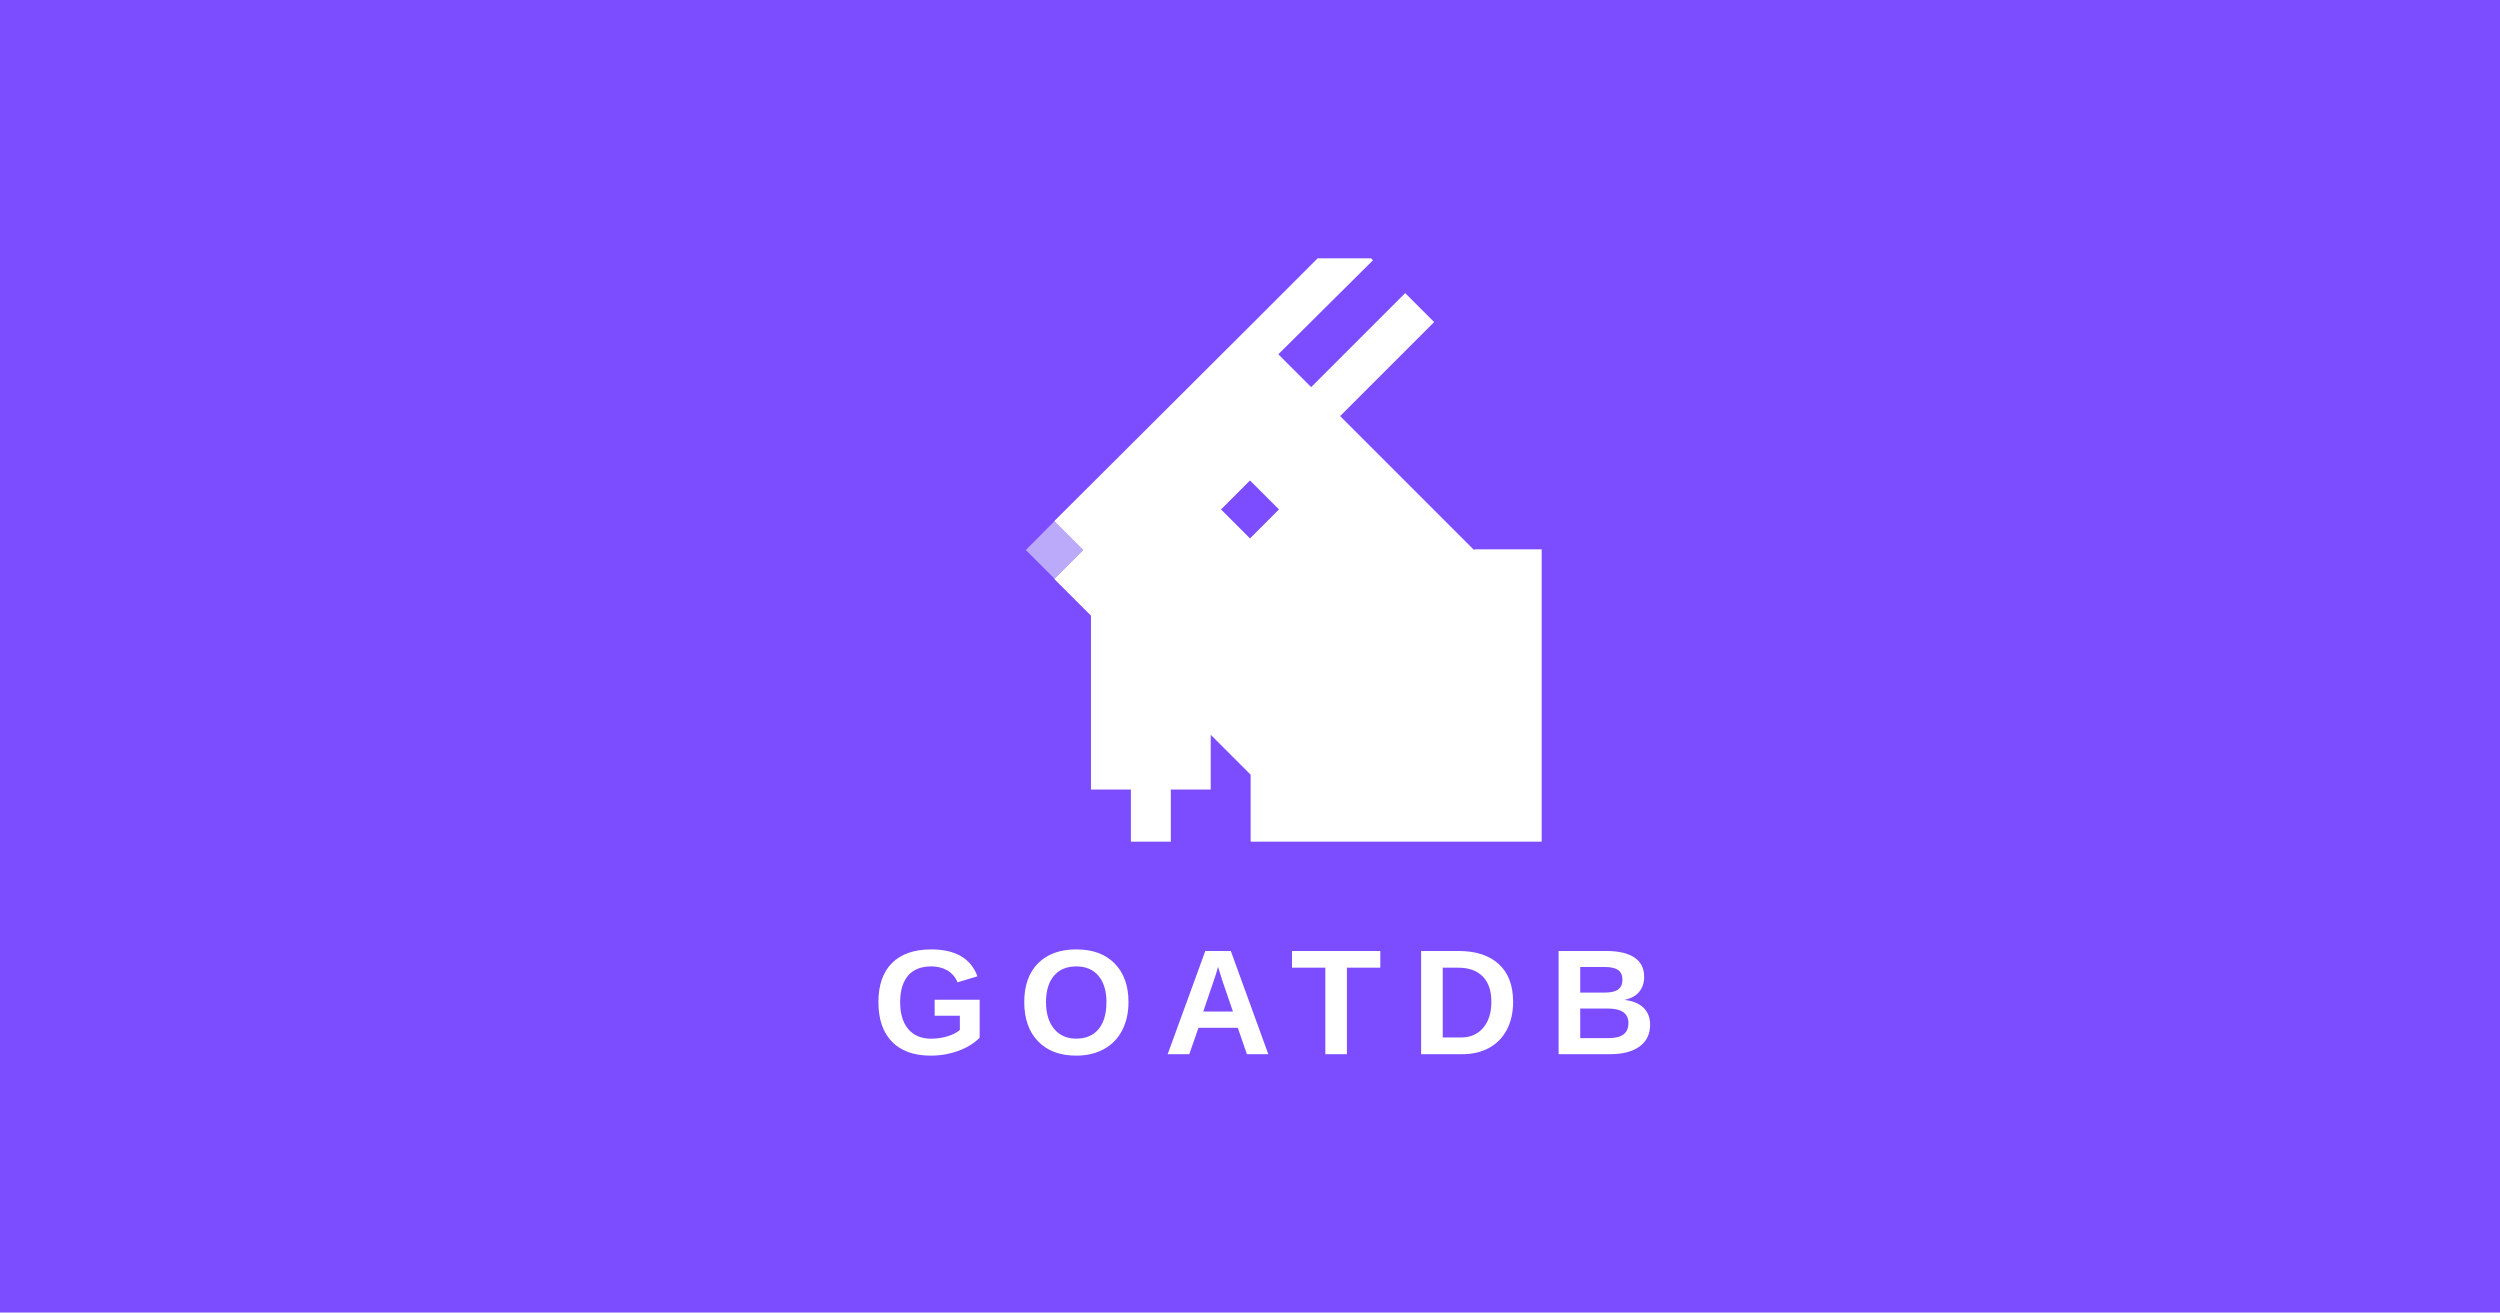
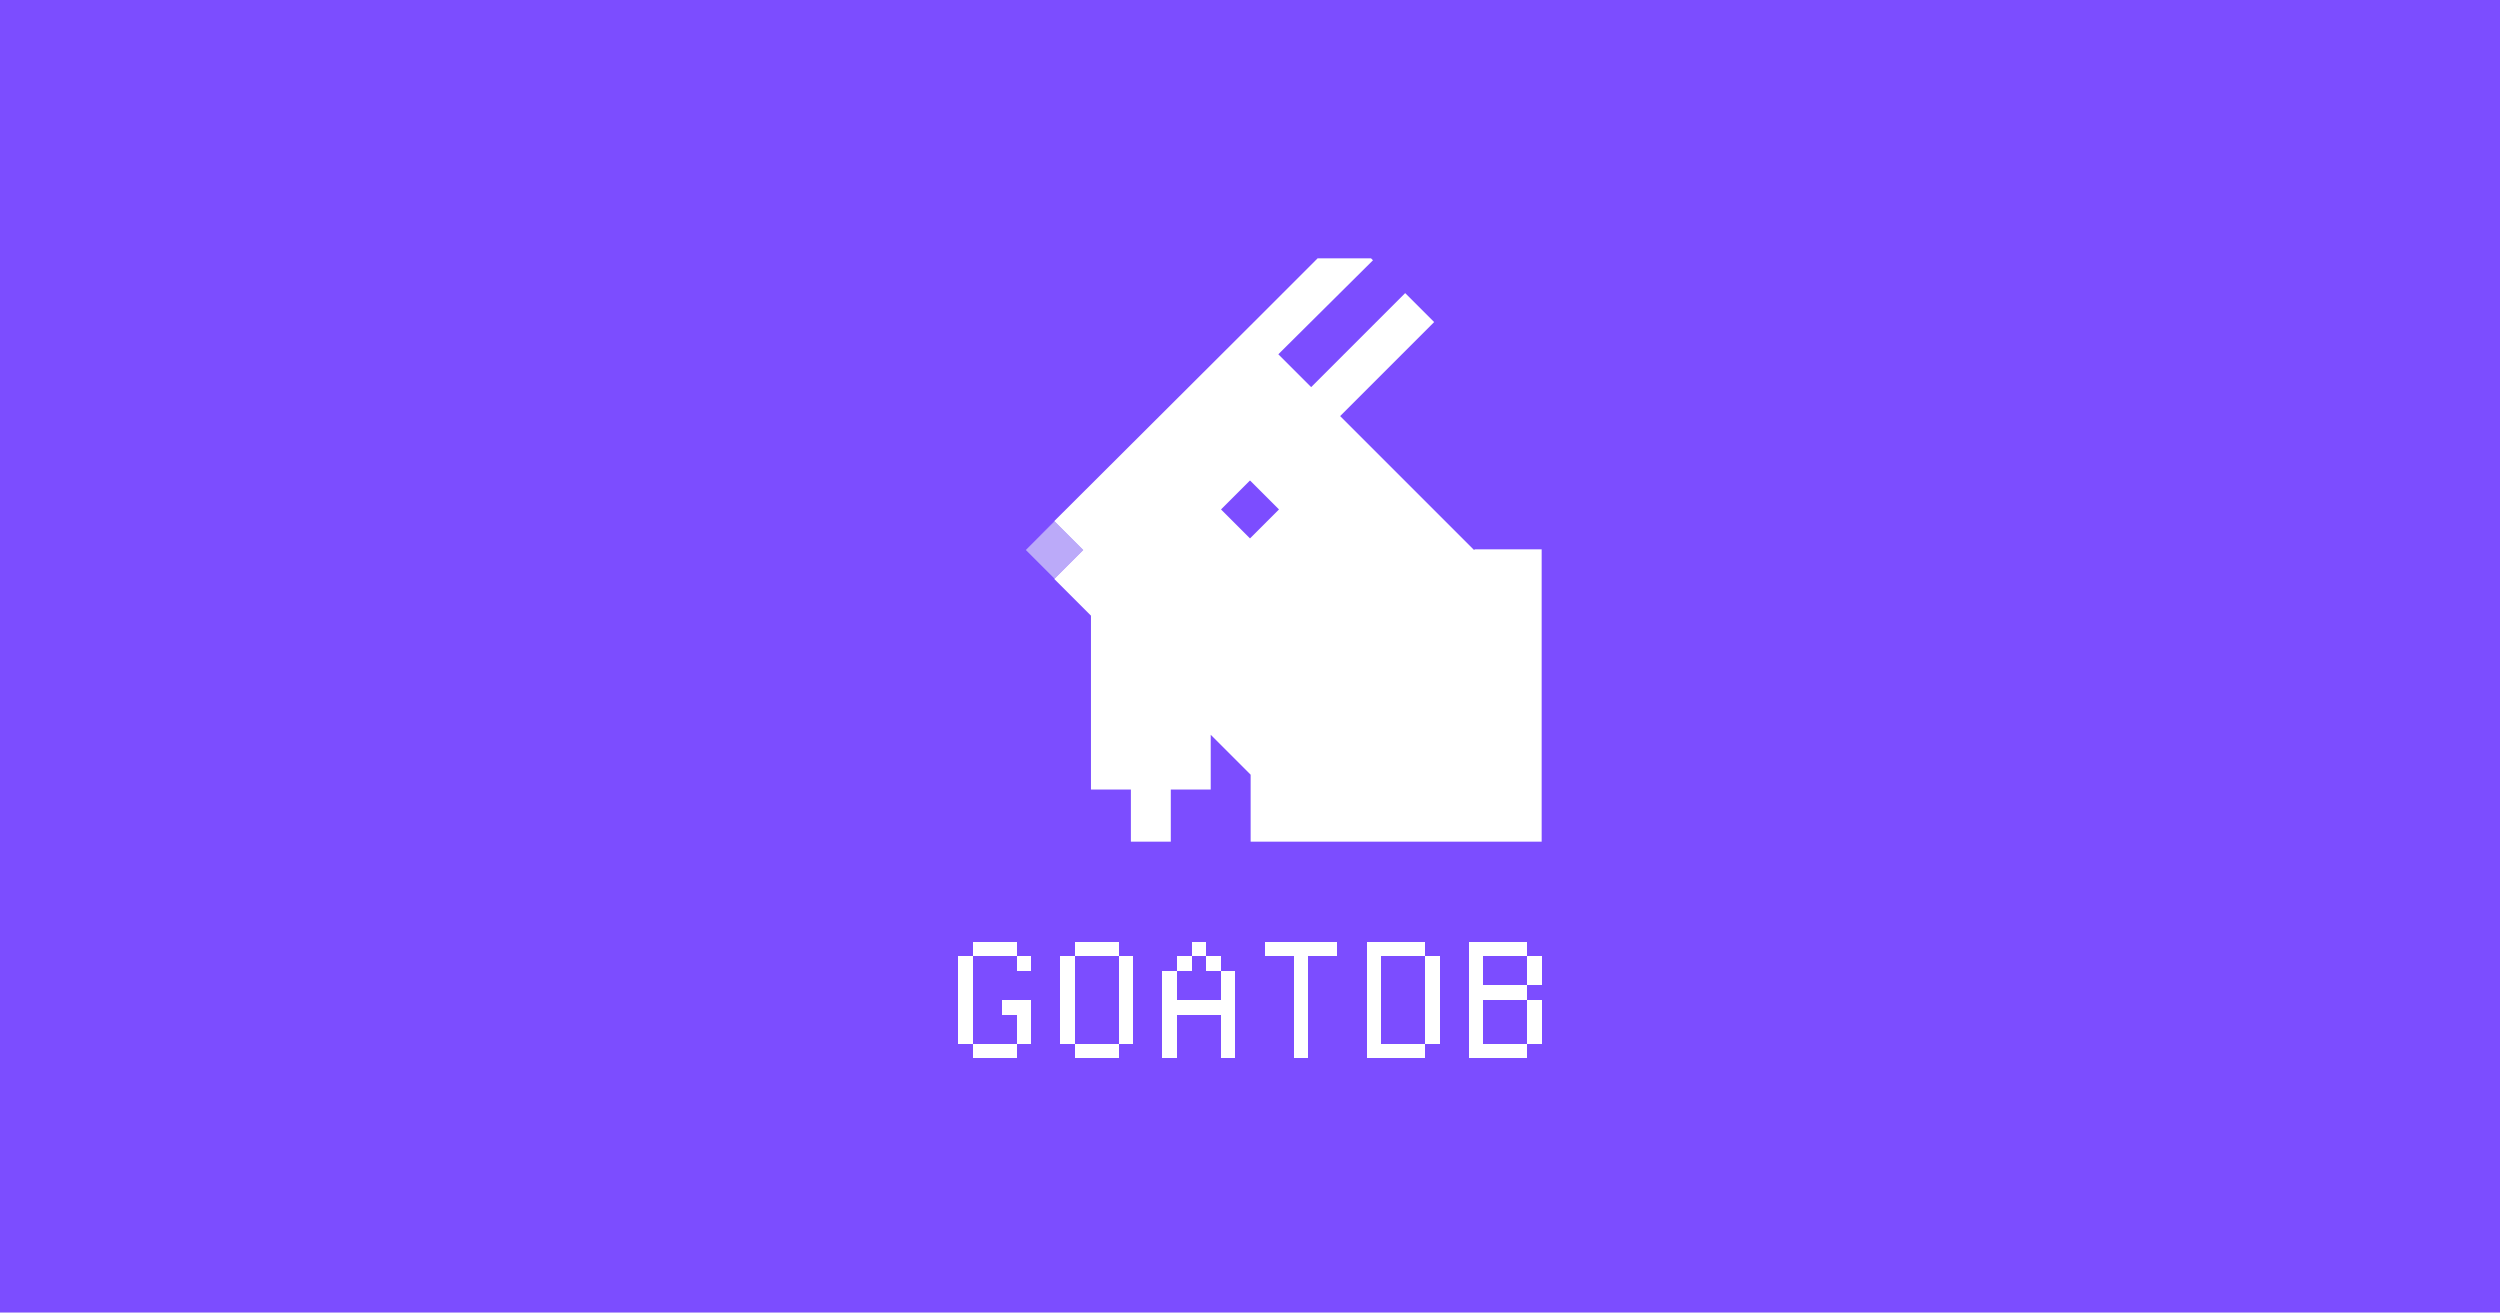
<svg xmlns="http://www.w3.org/2000/svg" width="1200" height="630" viewBox="0 0 1200 630">
  <rect width="1200" height="630" fill="#7c4dff" />
  <svg x="460" y="124" width="280" height="280" viewBox="0 0 90.6 90.6">
    <path fill="#7c4dff" d="M39.1 74.1v8.5H33v8h12.3V80.2z" />
    <path fill="#7c4dff" d="m49.8 14.9 5.1 5.1L69.5 5.4 74 9.9 59.4 24.5l20.7 20.8h10.5V0H64.1l.3.3z" />
    <path fill="#7c4dff" d="M20.6 82.6V55.5L10.4 45.3l34.9-34.9v.1L55.8 0H0v90.6h26.8v-8z" />
    <path fill="#bbaaf9" d="m14.939 40.842 4.454 4.455-4.454 4.454-4.455-4.454z" />
    <path fill="#7c4dff" d="m45.238 34.591 4.455 4.455-4.455 4.455-4.454-4.455z" />
    <path d="M80.1 45.3 59.3 24.5 73.9 9.9l-4.5-4.5L54.8 20l-5.1-5.1L64.4.3l-.3-.3h-8.3L45.4 10.4l-35 34.9 10.2 10.2v27h6.2v8.1H33v-8.1h6.2V74l6.2 6.2v10.4h45.3V45.2H80.2Zm-65.2 4.5-4.5-4.5 4.5-4.5 4.5 4.5zm30.4-6.3L40.8 39l4.5-4.5 4.5 4.5z" fill="#ffffff" />
  </svg>
-   <text x="607" y="506" font-family="Arial, Helvetica, sans-serif" font-size="72" font-weight="bold" fill="#ffffff" text-anchor="middle" letter-spacing="14">GOATDB</text>
+   <g transform="translate(453,508) scale(2.8)" shape-rendering="crispEdges">
+     <path fill="#ffffff" d="M2.50-17.50L2.50-2.50L5-2.50L5-17.50M5-2.50L5 0L12.50 0L12.50-2.50M12.50-7.50L12.50-2.50L15-2.50L15-10L10-10L10-7.50M5-20L5-17.50L12.50-17.50L12.50-20M12.50-17.50L12.50-15L15-15L15-17.50M20-17.50L20-2.50L22.50-2.50L22.50-17.50M22.50-2.50L22.50 0L30 0L30-2.50M30-17.50L30-2.50L32.50-2.50L32.50-17.50M22.50-20L22.50-17.50L30-17.50L30-20M37.50-15L37.50 0L40 0L40-7.50L47.50-7.50L47.50 0L50 0L50-15L47.50-15L47.50-10L40-10L40-15M42.50-20L42.50-17.50L45-17.50L45-20M40-17.50L40-15L42.50-15L42.50-17.50M45-17.50L45-15L47.50-15L47.50-17.50M55-20L55-17.50L60-17.50L60 0L62.50 0L62.50-17.50L67.50-17.50L67.50-20M72.50-20L72.50 0L82.50 0L82.50-2.50L75-2.50L75-17.50L82.50-17.50L82.50-20M82.50-17.50L82.50-2.50L85-2.50L85-17.50M90-20L90 0L100 0L100-2.50L92.50-2.50L92.50-10L100-10L100-12.50L92.50-12.50L92.50-17.50L100-17.50L100-20M100-10L100-2.50L102.50-2.50L102.50-10M100-17.50L100-12.50L102.50-12.50L102.50-17.50" />
+   </g>
</svg>
